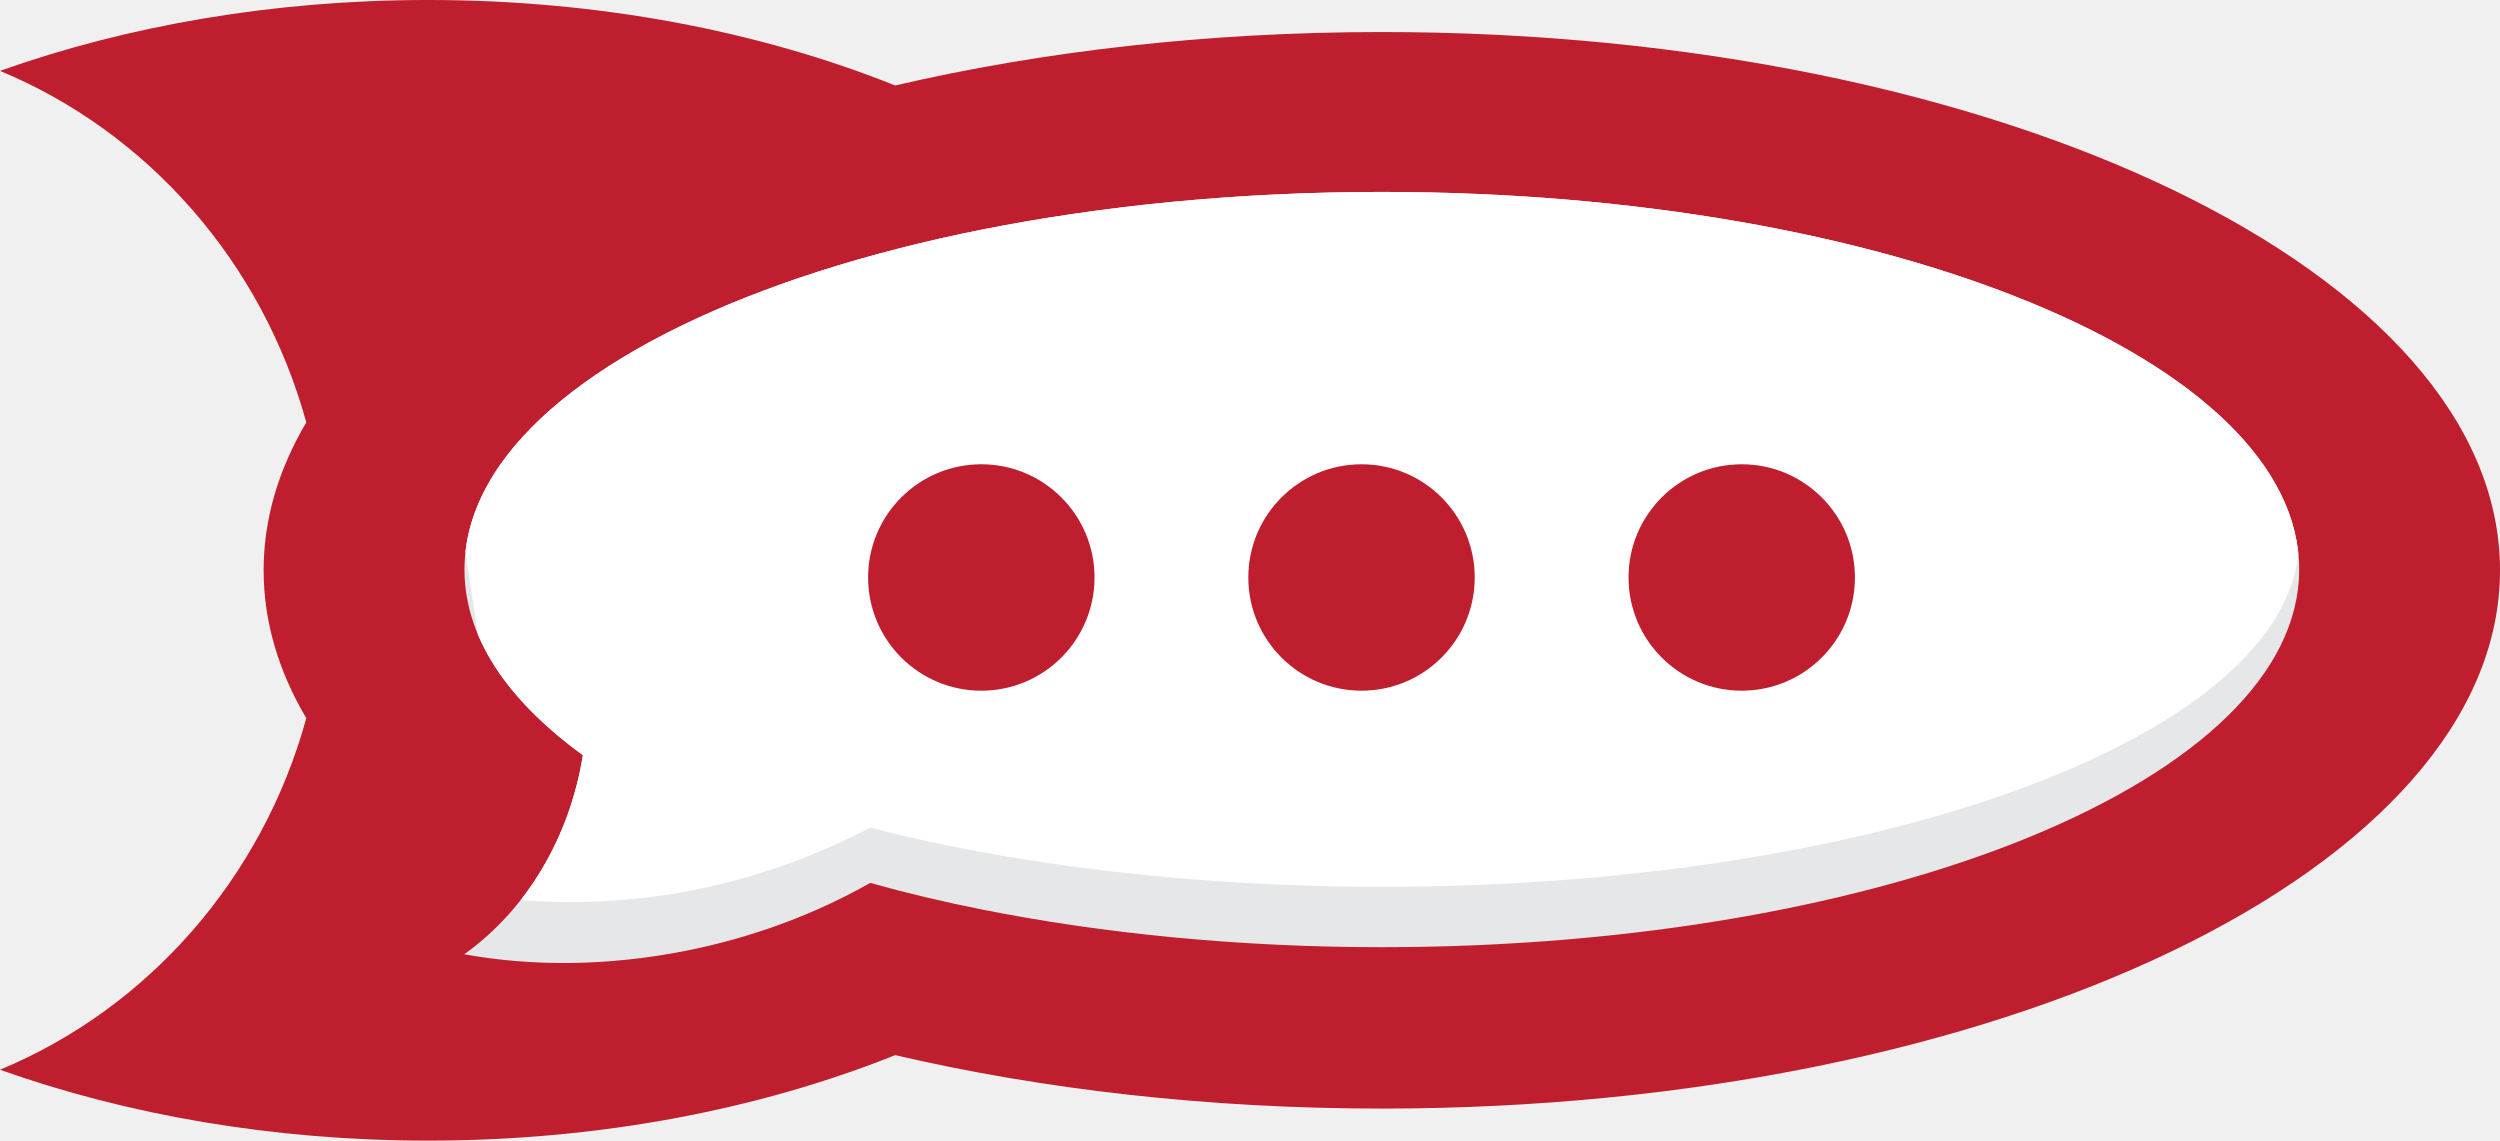
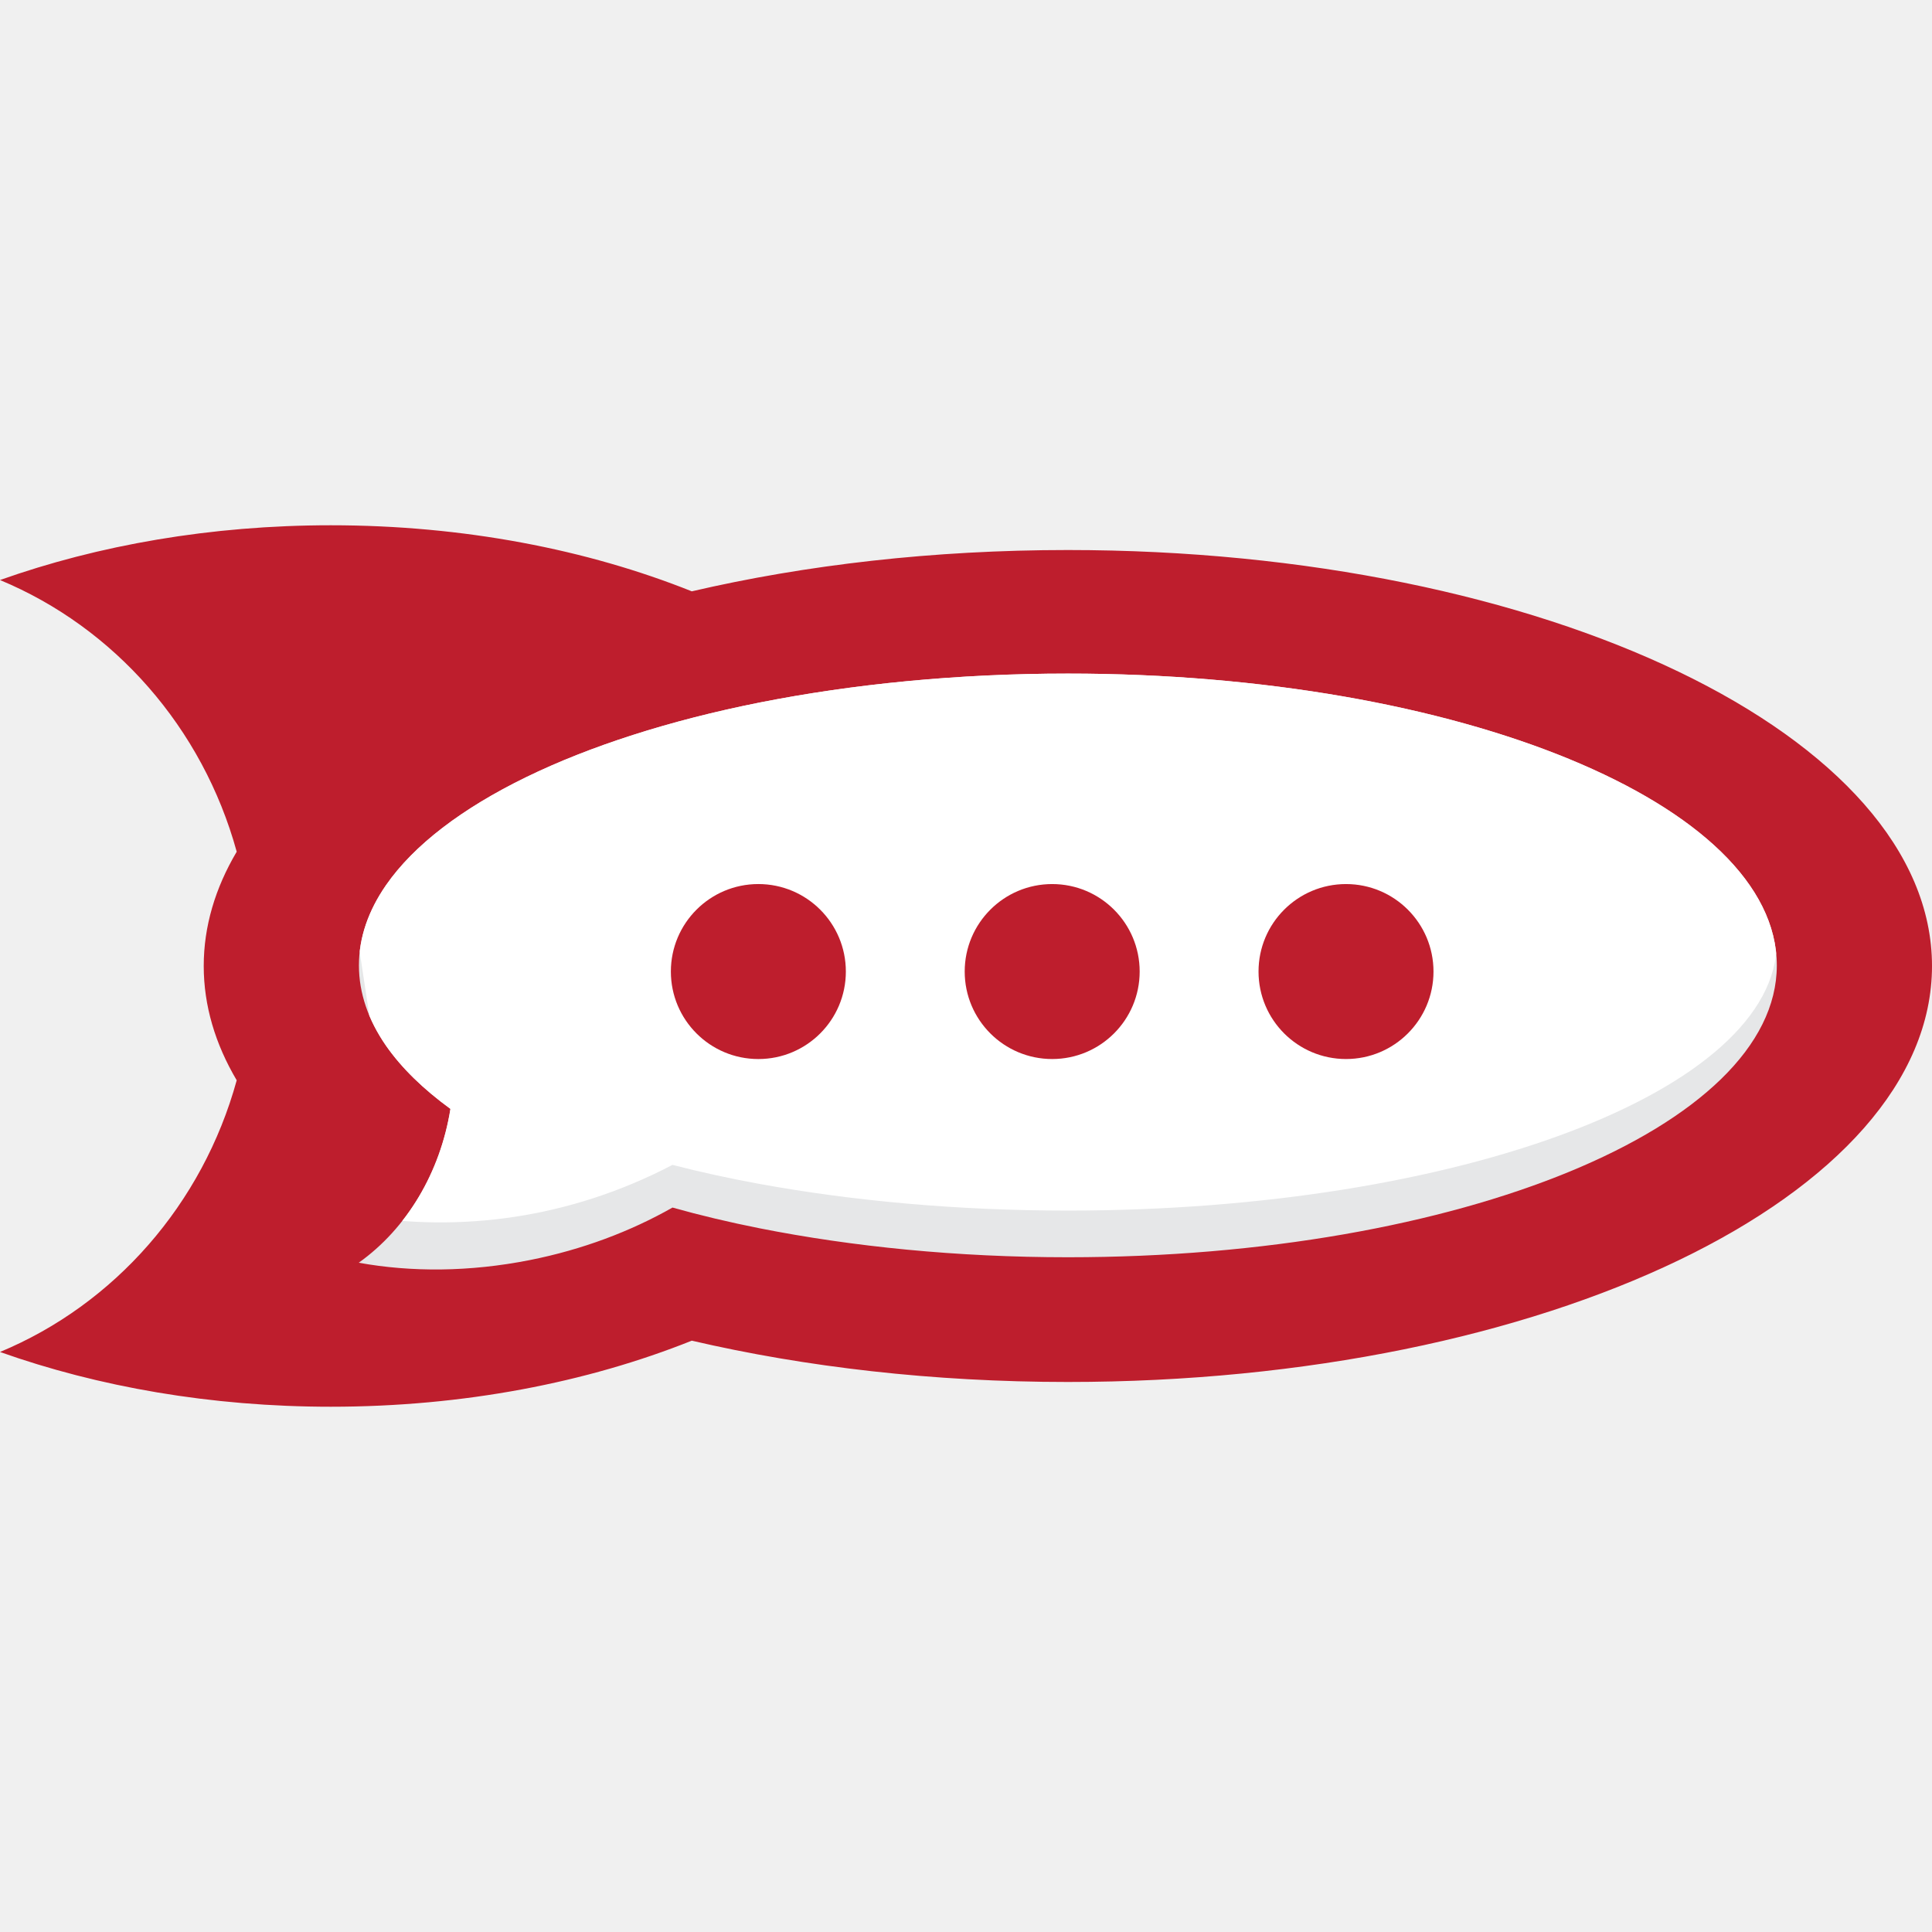
- <svg xmlns="http://www.w3.org/2000/svg" xmlns:xlink="http://www.w3.org/1999/xlink" version="1.1" id="Layer_1" x="0px" y="0px" width="195.07px" height="89px" viewBox="0 0 195.07 89" enable-background="new 0 0 195.07 89" xml:space="preserve">
+ <svg xmlns="http://www.w3.org/2000/svg" xmlns:xlink="http://www.w3.org/1999/xlink" version="1.1" id="Layer_1" x="0px" y="0px" width="195.07px" height="195.07px" viewBox="0 -53.035 195.07 195.07" enable-background="new 0 -53.035 195.07 195.07" xml:space="preserve">
  <g>
-     <path fill="#BE1E2D" d="M0,83.47C9.91,86.99,21.29,89,33.4,89c13.38,0,25.87-2.44,36.45-6.67C81.33,85,94.21,86.5,107.82,86.5   c48.189,0,87.25-18.8,87.25-42s-39.061-42-87.25-42c-13.61,0-26.49,1.5-37.97,4.17C59.271,2.44,46.78,0,33.4,0   C21.29,0,9.91,2.01,0,5.53c11.551,4.8,20.46,14.92,23.9,27.43c-2.17,3.67-3.33,7.54-3.33,11.54s1.16,7.87,3.33,11.54   C20.46,68.55,11.551,78.67,0,83.47z" />
-     <path fill="#E6E7E8" d="M36.221,74.46c5.3,0.961,11.189,0.938,17.27-0.267c5.29-1.048,10.17-2.894,14.41-5.302   c2.79,0.784,5.72,1.48,8.77,2.087c9.42,1.868,19.98,2.929,31.15,2.929c39.54,0,71.58-13.191,71.58-29.466   c0-16.274-32.04-29.466-71.58-29.466c-11.17,0-21.73,1.061-31.15,2.928C58.5,21.527,44.601,28.222,38.971,36.343   c-1.78,2.574-2.73,5.292-2.73,8.099c0,2.806,0.95,5.524,2.73,8.098c1.56,2.243,3.76,4.387,6.51,6.387   C44.45,65.355,41.08,71.002,36.221,74.46z" />
+     <path fill="#BE1E2D" d="M0,83.471C9.91,86.99,21.29,89,33.4,89c13.38,0,25.87-2.439,36.45-6.67C81.33,85,94.21,86.5,107.82,86.5   c48.188,0,87.25-18.8,87.25-42s-39.062-42-87.25-42C94.21,2.5,81.33,4,69.85,6.67C59.271,2.44,46.78,0,33.4,0   C21.29,0,9.91,2.01,0,5.53c11.551,4.8,20.46,14.92,23.9,27.43c-2.17,3.67-3.33,7.54-3.33,11.54s1.16,7.87,3.33,11.54   C20.46,68.55,11.551,78.67,0,83.471z" />
+     <path fill="#E6E7E8" d="M36.221,74.46c5.3,0.961,11.188,0.938,17.27-0.267c5.29-1.049,10.17-2.895,14.41-5.303   c2.79,0.784,5.72,1.48,8.77,2.088c9.42,1.867,19.98,2.929,31.15,2.929c39.54,0,71.58-13.191,71.58-29.466   c0-16.274-32.04-29.466-71.58-29.466c-11.17,0-21.73,1.061-31.15,2.928C58.5,21.527,44.601,28.222,38.971,36.343   c-1.78,2.574-2.73,5.292-2.73,8.099c0,2.806,0.95,5.524,2.73,8.098c1.56,2.243,3.76,4.387,6.51,6.387   C44.45,65.355,41.08,71.002,36.221,74.46z" />
    <g>
-       <defs>
-         <path id="SVGID_1_" d="M36.221,69.703c10.098,1.684,21.163,0.373,31.68-5.123c2.79,0.722,5.72,1.362,8.77,1.92     c9.42,1.719,19.98,2.695,31.15,2.695c39.54,0,71.58-12.137,71.58-27.11c0-14.972-32.04-27.109-71.58-27.109     c-11.17,0-21.73,0.976-31.15,2.693c-18.17,3.334-32.069,9.494-37.699,16.965c-1.78,2.369-2.73,4.87-2.73,7.451     C36.24,44.666,41.08,66.521,36.221,69.703z" />
-       </defs>
-       <clipPath id="SVGID_2_">
-         <use xlink:href="#SVGID_1_" overflow="visible" />
-       </clipPath>
-       <path clip-path="url(#SVGID_2_)" fill="#FFFFFF" d="M36.221,74.46c5.3,0.961,11.189,0.938,17.27-0.267    c5.29-1.048,10.17-2.894,14.41-5.302c2.79,0.784,5.72,1.48,8.77,2.087c9.42,1.868,19.98,2.929,31.15,2.929    c39.54,0,71.58-13.191,71.58-29.466c0-16.274-32.04-29.466-71.58-29.466c-11.17,0-21.73,1.061-31.15,2.928    C58.5,21.527,44.601,28.222,38.971,36.343c-1.78,2.574-2.73,5.292-2.73,8.099c0,2.806,0.95,5.524,2.73,8.098    c1.56,2.243,3.76,4.387,6.51,6.387C44.45,65.355,41.08,71.002,36.221,74.46z" />
+       <g>
+         <defs>
+           <path id="SVGID_1_" d="M36.221,69.703c10.098,1.684,21.162,0.373,31.68-5.123c2.79,0.722,5.72,1.361,8.77,1.92      c9.42,1.719,19.98,2.695,31.15,2.695c39.54,0,71.58-12.137,71.58-27.11c0-14.972-32.04-27.109-71.58-27.109      c-11.17,0-21.73,0.976-31.15,2.693c-18.17,3.334-32.068,9.494-37.698,16.965c-1.78,2.369-2.73,4.87-2.73,7.451      C36.24,44.666,41.08,66.521,36.221,69.703z" />
+         </defs>
+         <clipPath id="SVGID_2_">
+           <use xlink:href="#SVGID_1_" overflow="visible" />
+         </clipPath>
+         <path clip-path="url(#SVGID_2_)" fill="#FFFFFF" d="M36.221,74.46c5.3,0.961,11.188,0.938,17.27-0.267     c5.29-1.049,10.17-2.895,14.41-5.303c2.79,0.784,5.72,1.48,8.77,2.088c9.42,1.867,19.98,2.929,31.15,2.929     c39.54,0,71.58-13.191,71.58-29.466c0-16.274-32.04-29.466-71.58-29.466c-11.17,0-21.73,1.061-31.15,2.928     C58.5,21.527,44.601,28.222,38.971,36.343c-1.78,2.574-2.73,5.292-2.73,8.099c0,2.806,0.95,5.524,2.73,8.098     c1.56,2.243,3.76,4.387,6.51,6.387C44.45,65.355,41.08,71.002,36.221,74.46z" />
+       </g>
    </g>
    <circle fill="#BE1E2D" cx="135.904" cy="45.06" r="8.833" />
    <circle fill="#BE1E2D" cx="106.237" cy="45.06" r="8.833" />
    <circle fill="#BE1E2D" cx="76.57" cy="45.06" r="8.834" />
  </g>
</svg>
